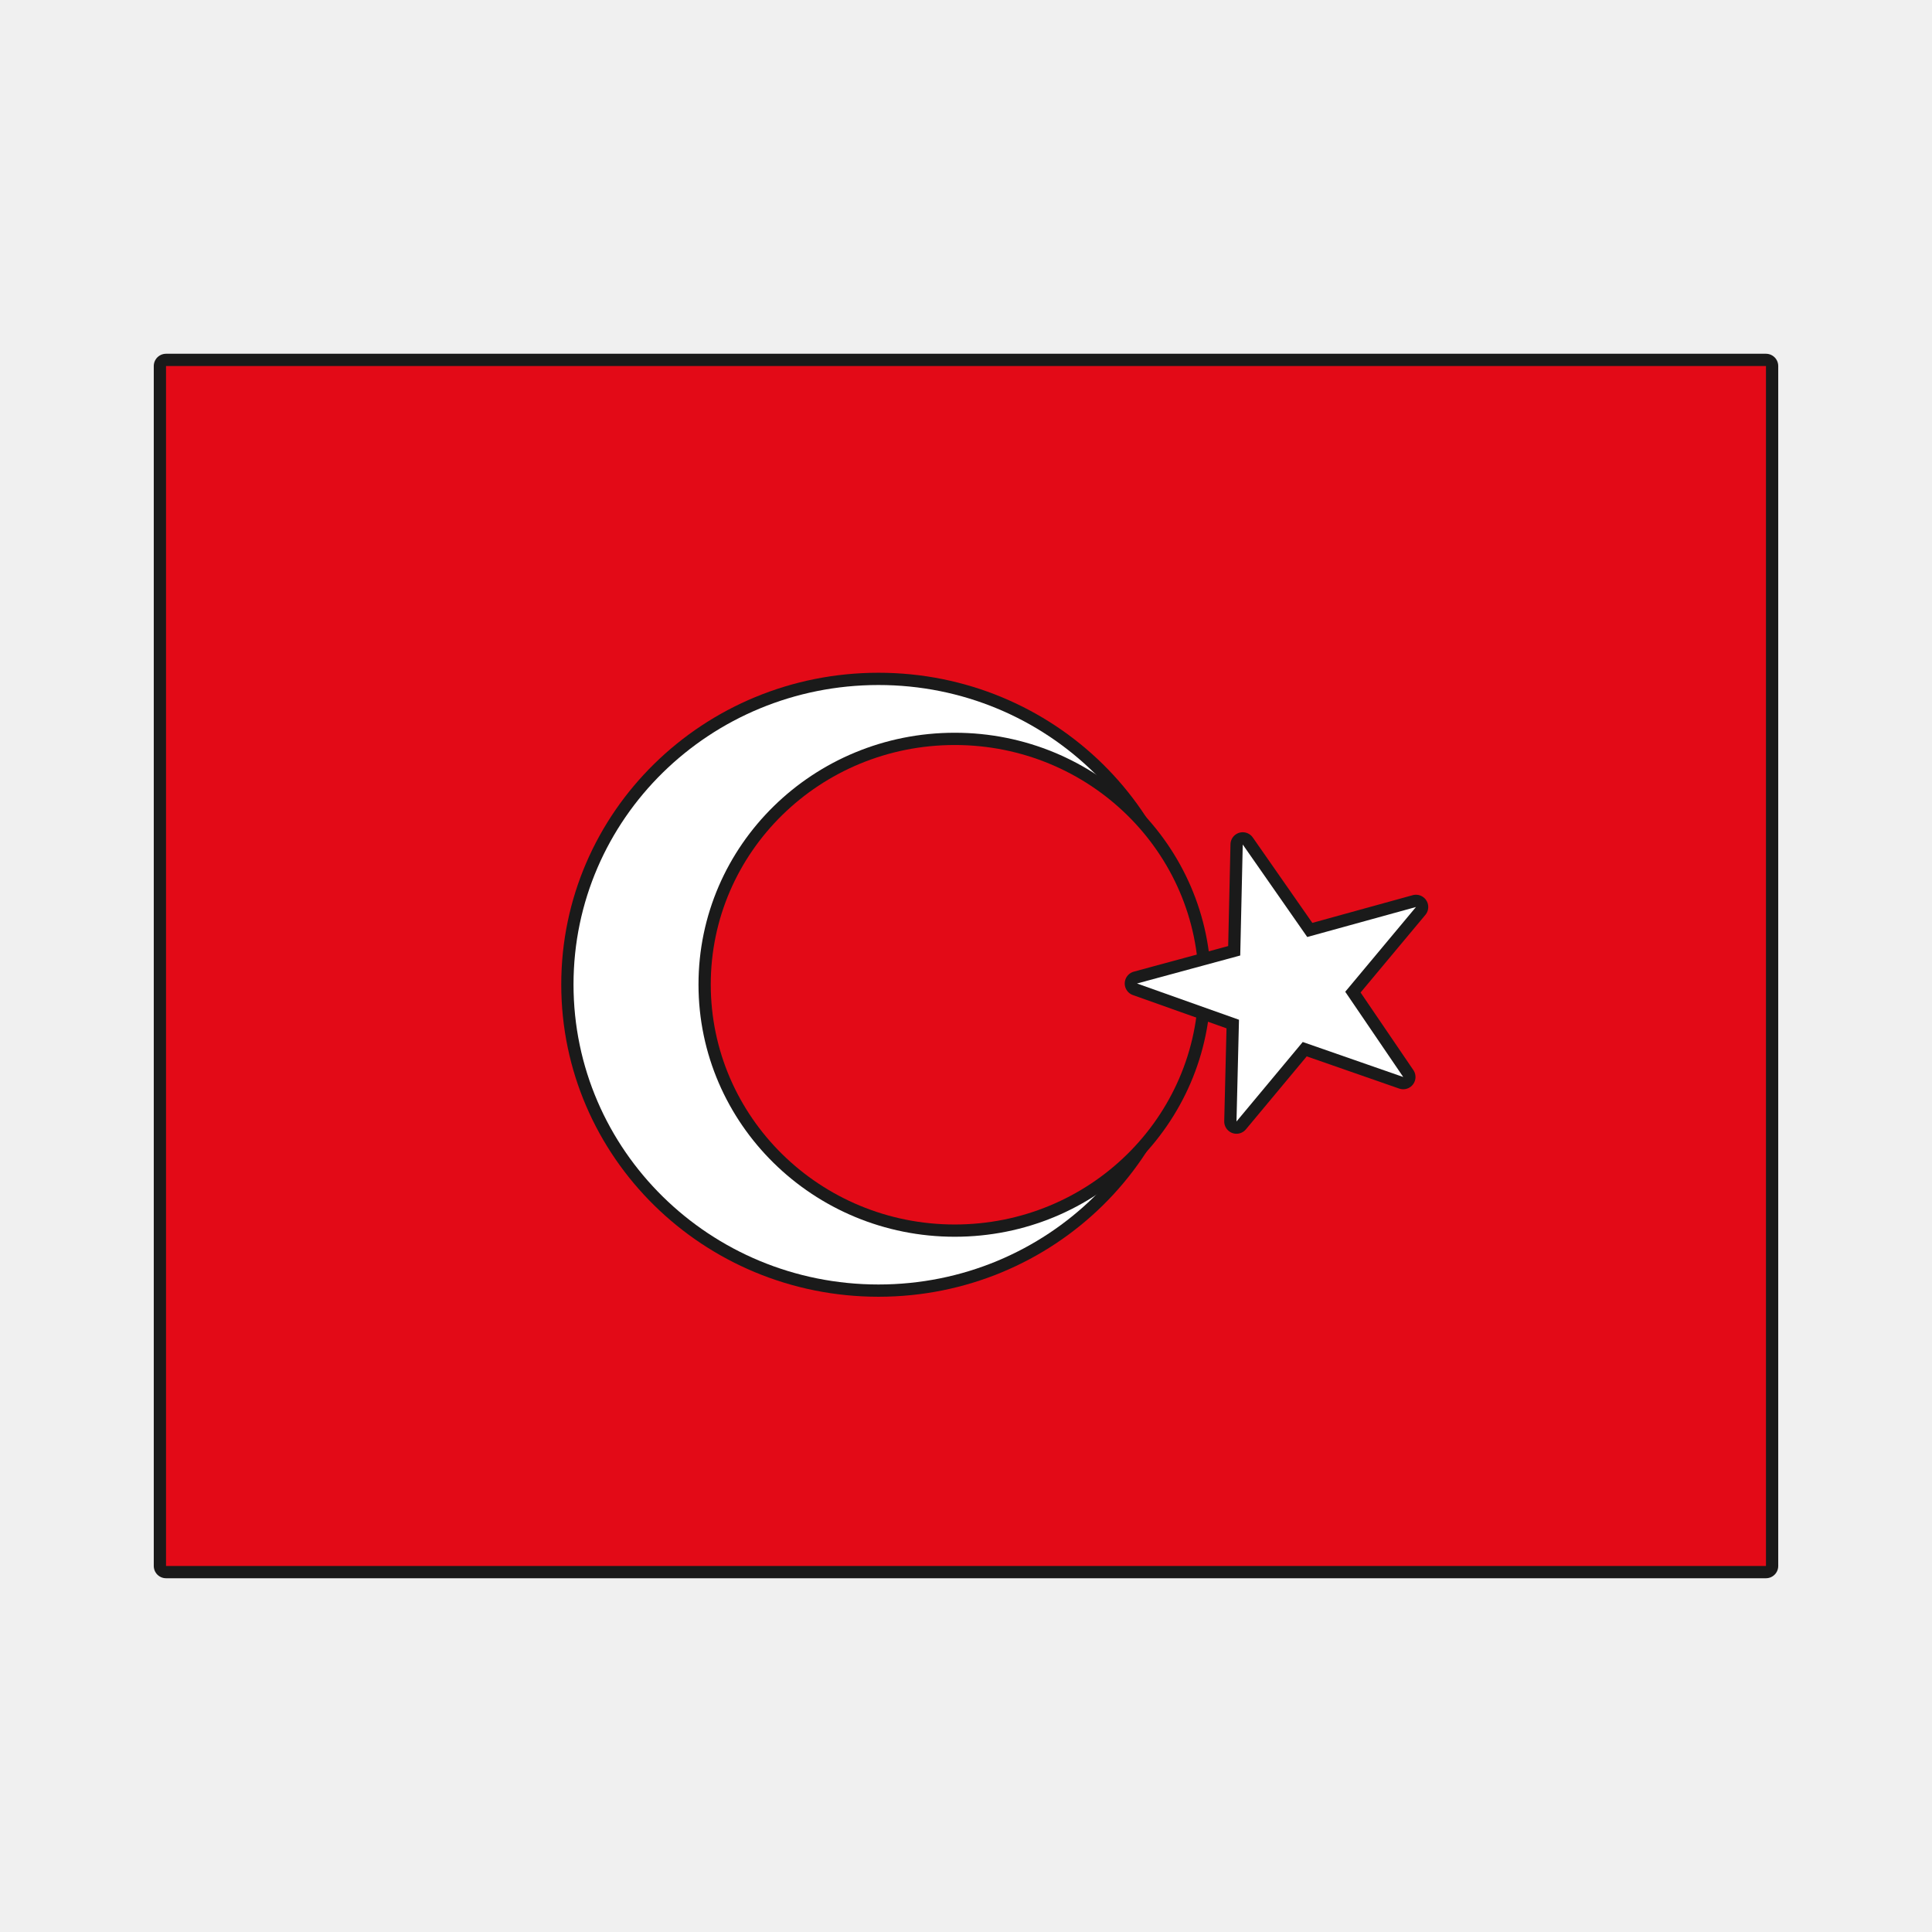
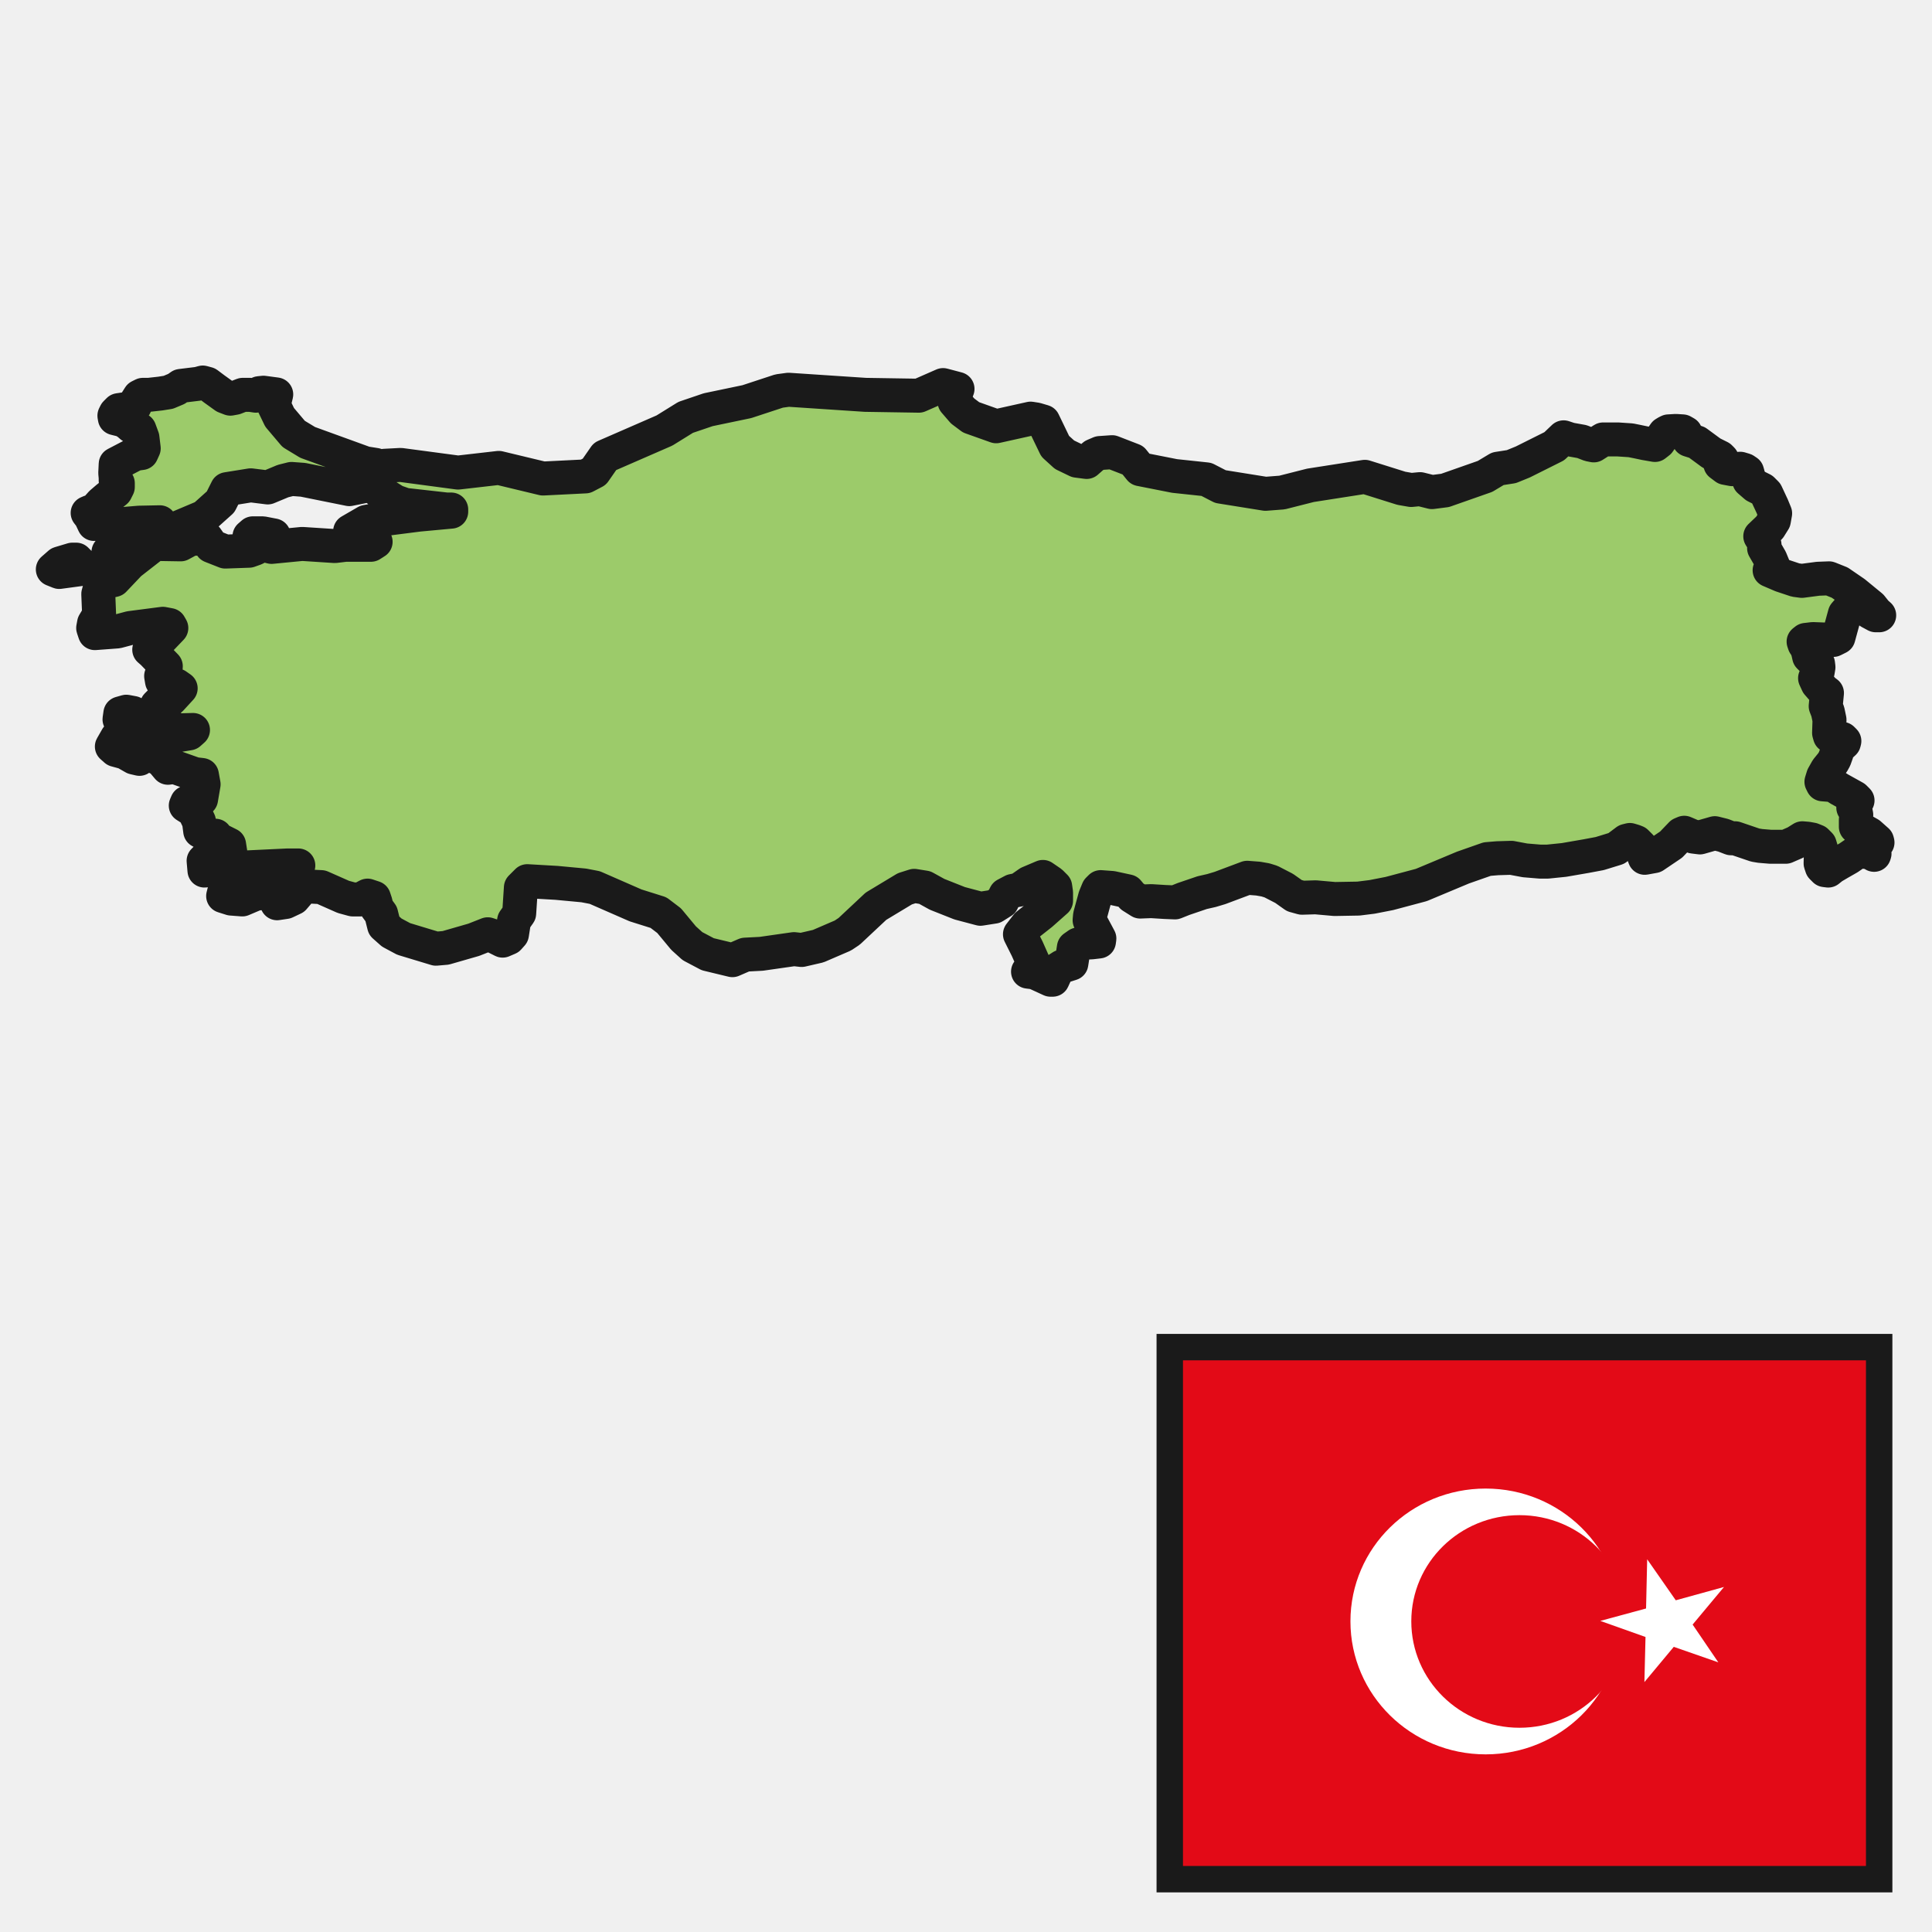
- <svg xmlns="http://www.w3.org/2000/svg" viewBox="0 0 512 512" data-copyright="© 2026 Sensory App House">
-   <g data-fit="1" transform="translate(44.00 97.00) scale(0.6625)">
+ <svg xmlns="http://www.w3.org/2000/svg" viewBox="0 0 512 512">
+   <g transform="translate(-32.15 -107.65) scale(1.1256)">
+     <path d="M 396.7 198.6 L 398.2 199.1 L 401.0 199.6 L 402.8 200.3 L 403.8 200.5 L 406.0 199.1 L 409.5 199.1 L 412.5 199.3 L 414.0 199.6 L 415.9 200.0 L 418.2 200.4 L 419.1 199.7 L 420.5 197.7 L 421.0 197.4 L 421.4 197.2 L 423.1 197.1 L 424.7 197.2 L 425.4 197.6 L 426.2 199.2 L 428.1 199.8 L 431.5 202.3 L 433.5 203.3 L 434.0 203.8 L 433.4 204.3 L 433.6 204.9 L 434.8 205.8 L 436.4 206.1 L 438.3 206.0 L 439.3 206.3 L 439.9 206.7 L 440.1 207.4 L 440.1 207.8 L 440.4 208.8 L 441.9 210.1 L 443.5 210.9 L 444.4 211.8 L 445.8 214.8 L 446.5 216.5 L 446.2 218.2 L 445.2 219.8 L 443.0 221.9 L 443.5 222.7 L 444.0 223.9 L 443.9 224.7 L 445.4 227.3 L 446.1 229.0 L 445.6 229.3 L 445.2 229.9 L 448.0 231.1 L 451.3 232.2 L 452.8 232.4 L 456.6 231.9 L 459.2 231.8 L 461.7 232.8 L 465.2 235.2 L 469.1 238.4 L 469.9 239.4 L 470.2 239.8 L 471.0 240.5 L 470.2 240.5 L 468.9 239.8 L 465.9 237.9 L 464.2 238.7 L 462.9 240.2 L 461.4 245.7 L 460.2 246.3 L 458.0 246.2 L 455.4 246.1 L 453.7 246.3 L 453.2 246.7 L 453.4 247.3 L 454.0 248.2 L 454.3 249.3 L 454.5 250.2 L 455.4 251.1 L 456.6 251.9 L 456.7 252.7 L 456.5 253.9 L 456.2 254.8 L 455.9 255.3 L 456.5 256.6 L 457.9 258.2 L 458.7 258.8 L 458.4 261.9 L 458.9 263.2 L 459.3 265.1 L 459.2 268.2 L 459.4 268.9 L 459.8 269.2 L 461.1 269.3 L 462.3 269.6 L 462.8 270.1 L 462.7 270.5 L 461.2 271.9 L 461.0 272.9 L 460.5 274.3 L 460.0 275.2 L 458.7 276.8 L 457.8 278.4 L 457.4 279.7 L 457.7 280.3 L 460.2 280.5 L 461.6 281.4 L 465.2 283.4 L 465.9 284.1 L 464.9 285.3 L 464.9 285.8 L 465.4 286.4 L 465.6 287.5 L 465.5 288.7 L 465.5 290.3 L 466.2 290.6 L 468.7 292.0 L 470.5 293.6 L 470.6 294.0 L 469.7 295.2 L 469.9 296.6 L 469.8 296.9 L 469.1 296.4 L 467.7 296.2 L 466.3 296.1 L 465.4 296.5 L 463.8 297.6 L 461.7 298.8 L 460.0 299.8 L 459.0 300.6 L 458.2 300.5 L 457.5 299.8 L 457.2 298.9 L 457.3 295.5 L 457.0 294.5 L 456.2 293.7 L 455.2 293.3 L 454.1 293.1 L 452.9 293.0 L 451.3 294.0 L 449.0 295.0 L 445.4 295.0 L 443.0 294.8 L 441.8 294.6 L 437.1 293.0 L 436.1 293.0 L 434.3 292.3 L 432.3 291.8 L 428.8 292.8 L 427.2 292.6 L 425.1 291.7 L 424.4 292.0 L 422.0 294.5 L 418.0 297.2 L 415.8 297.6 L 414.8 294.9 L 413.8 293.9 L 413.3 293.7 L 412.3 293.4 L 411.5 293.6 L 409.1 295.4 L 405.2 296.6 L 402.0 297.2 L 396.8 298.1 L 392.9 298.5 L 391.2 298.5 L 387.6 298.2 L 384.4 297.6 L 381.1 297.7 L 378.7 297.9 L 373.0 299.9 L 363.2 304.0 L 355.7 306.0 L 351.6 306.8 L 348.4 307.2 L 342.8 307.3 L 338.3 306.9 L 335.1 307.0 L 333.3 306.5 L 330.9 304.8 L 327.8 303.2 L 326.5 302.8 L 324.8 302.5 L 322.2 302.3 L 315.8 304.7 L 313.8 305.3 L 311.6 305.8 L 307.2 307.3 L 305.2 308.1 L 302.8 308.0 L 299.6 307.8 L 297.0 307.9 L 295.1 306.7 L 294.1 305.5 L 290.4 304.7 L 287.7 304.5 L 287.1 305.1 L 286.4 306.8 L 285.2 311.2 L 285.1 312.3 L 287.4 316.6 L 287.3 317.3 L 285.6 317.5 L 283.7 317.6 L 282.4 318.0 L 281.4 318.7 L 280.8 322.5 L 278.6 323.2 L 277.5 323.9 L 276.4 326.3 L 275.9 326.3 L 272.2 324.6 L 270.6 324.4 L 272.0 322.6 L 270.4 319.0 L 268.7 315.6 L 270.4 313.4 L 273.7 310.8 L 277.2 307.7 L 277.2 305.8 L 277.0 304.4 L 276.0 303.4 L 274.1 302.1 L 270.8 303.5 L 268.5 305.1 L 267.0 305.4 L 265.3 306.3 L 264.5 307.9 L 262.6 309.1 L 259.4 309.6 L 254.5 308.3 L 249.2 306.2 L 246.3 304.6 L 243.8 304.2 L 241.6 304.9 L 234.8 309.0 L 228.5 314.9 L 227.0 315.9 L 221.2 318.4 L 217.3 319.3 L 215.5 319.1 L 207.8 320.2 L 204.0 320.4 L 201.0 321.7 L 195.2 320.3 L 191.6 318.4 L 189.5 316.5 L 186.1 312.4 L 183.6 310.5 L 178.2 308.8 L 168.6 304.6 L 166.0 304.1 L 159.6 303.5 L 152.7 303.1 L 151.2 304.6 L 150.8 310.7 L 149.6 312.4 L 149.1 315.6 L 148.3 316.5 L 146.9 317.1 L 144.9 316.1 L 143.4 315.6 L 140.1 316.9 L 133.5 318.8 L 131.2 319.0 L 123.6 316.7 L 120.8 315.2 L 119.0 313.6 L 118.3 310.8 L 117.2 309.3 L 117.0 308.2 L 116.6 307.0 L 115.1 306.5 L 113.4 307.4 L 111.6 307.4 L 109.4 306.8 L 104.2 304.5 L 100.1 304.3 L 97.7 307.1 L 95.8 308.0 L 93.8 308.3 L 93.6 307.5 L 95.2 305.7 L 88.9 306.0 L 85.6 307.4 L 83.0 307.2 L 81.1 306.6 L 81.3 305.8 L 83.3 305.5 L 85.0 304.9 L 91.8 304.4 L 93.4 303.9 L 95.1 301.9 L 98.4 300.2 L 98.8 299.4 L 96.3 299.4 L 85.8 299.9 L 78.6 299.7 L 77.8 300.5 L 76.7 300.6 L 76.5 298.3 L 77.6 297.2 L 79.1 297.3 L 82.8 296.4 L 82.5 294.5 L 79.9 293.2 L 79.3 292.4 L 77.3 292.2 L 75.7 291.3 L 75.4 289.0 L 74.2 286.5 L 72.3 285.3 L 72.6 284.6 L 75.9 283.8 L 76.5 280.3 L 76.1 278.1 L 74.4 277.9 L 69.6 276.2 L 68.1 276.4 L 66.5 274.5 L 63.7 273.2 L 62.3 273.6 L 61.4 274.3 L 60.1 274.0 L 58.0 272.8 L 55.8 272.2 L 54.9 271.4 L 56.1 269.3 L 57.7 269.4 L 58.0 267.7 L 56.7 265.0 L 56.9 263.6 L 58.3 263.2 L 59.9 263.5 L 61.6 265.1 L 62.1 266.7 L 61.7 268.2 L 62.8 269.7 L 63.5 270.1 L 64.0 268.5 L 64.7 268.2 L 65.7 268.9 L 67.7 269.2 L 73.1 268.3 L 74.0 267.5 L 70.1 267.6 L 68.8 266.8 L 67.2 265.1 L 66.3 263.5 L 66.0 262.8 L 65.5 261.7 L 66.1 261.1 L 68.8 260.2 L 71.1 257.7 L 70.1 257.0 L 69.0 256.6 L 67.8 256.9 L 66.7 256.0 L 66.5 254.8 L 67.5 253.9 L 67.6 252.5 L 64.5 249.3 L 63.7 248.6 L 64.3 247.5 L 66.7 245.8 L 68.9 243.5 L 68.5 242.8 L 66.9 242.5 L 59.2 243.5 L 56.2 244.3 L 50.9 244.7 L 50.5 243.5 L 50.7 242.4 L 51.9 240.4 L 51.7 235.5 L 52.4 232.9 L 55.4 232.2 L 59.1 228.3 L 65.0 223.7 L 71.1 223.8 L 73.5 222.5 L 77.2 222.4 L 77.9 223.4 L 78.3 224.2 L 81.6 225.5 L 87.2 225.3 L 88.6 224.8 L 89.9 224.1 L 87.3 221.9 L 88.1 221.2 L 90.4 221.2 L 93.0 221.7 L 93.2 222.2 L 92.5 222.9 L 91.7 224.2 L 92.5 224.4 L 99.7 223.7 L 107.4 224.2 L 109.9 223.9 L 115.9 223.9 L 117.0 223.2 L 115.2 222.2 L 113.4 221.9 L 112.2 221.4 L 111.0 220.7 L 114.8 218.5 L 117.0 218.1 L 127.2 216.8 L 134.8 216.1 L 134.8 215.6 L 133.7 215.6 L 123.9 214.5 L 121.6 213.7 L 118.3 211.6 L 117.6 211.1 L 116.8 210.1 L 117.3 207.9 L 117.9 206.3 L 119.1 205.3 L 122.9 205.1 L 136.4 206.9 L 146.0 205.8 L 156.4 208.3 L 166.4 207.8 L 168.5 206.7 L 171.0 203.1 L 185.0 197.0 L 190.0 193.9 L 195.3 192.1 L 204.4 190.2 L 212.0 187.7 L 214.2 187.4 L 232.3 188.6 L 244.9 188.8 L 250.6 186.3 L 254.0 187.2 L 253.7 188.0 L 253.0 188.8 L 253.3 190.2 L 255.2 192.4 L 257.2 193.9 L 263.1 196.0 L 271.2 194.2 L 272.5 194.4 L 274.2 194.9 L 277.0 200.7 L 279.2 202.7 L 282.1 204.1 L 284.4 204.4 L 286.1 202.9 L 287.5 202.3 L 290.4 202.1 L 295.3 204.0 L 297.0 206.1 L 305.1 207.7 L 312.6 208.5 L 315.9 210.2 L 326.5 211.9 L 330.4 211.6 L 337.1 209.9 L 349.9 207.9 L 358.5 210.6 L 360.8 211.0 L 362.9 210.8 L 365.7 211.5 L 368.8 211.1 L 378.2 207.8 L 381.2 206.0 L 384.4 205.5 L 387.1 204.4 L 394.5 200.7 L 396.7 198.6 Z M 93.6 188.5 L 93.0 191.0 L 94.4 193.9 L 97.7 197.8 L 101.0 199.8 L 114.5 204.7 L 117.0 205.1 L 116.5 207.1 L 115.7 208.9 L 114.8 210.0 L 110.8 210.8 L 99.9 208.6 L 97.2 208.4 L 95.2 208.9 L 91.6 210.4 L 87.6 209.9 L 82.0 210.8 L 80.5 213.8 L 76.6 217.3 L 70.2 220.0 L 65.7 221.5 L 58.9 226.8 L 55.8 229.9 L 54.5 230.5 L 52.9 231.0 L 53.4 229.5 L 54.2 228.1 L 54.1 227.1 L 54.1 225.6 L 56.3 223.9 L 58.4 222.7 L 64.6 220.5 L 66.2 218.6 L 61.3 218.7 L 56.5 219.1 L 53.4 218.8 L 50.7 219.0 L 49.9 217.3 L 49.2 216.4 L 49.9 216.1 L 50.8 215.9 L 52.4 214.1 L 53.8 212.9 L 55.8 211.3 L 56.3 210.3 L 56.3 209.4 L 55.8 208.8 L 55.8 208.1 L 55.7 207.0 L 55.8 204.9 L 60.4 202.5 L 61.9 202.3 L 62.4 201.2 L 62.1 198.7 L 61.4 196.8 L 60.6 196.6 L 59.5 196.0 L 58.7 195.3 L 57.6 194.6 L 55.6 194.1 L 55.5 193.5 L 55.8 192.9 L 56.5 192.2 L 59.9 191.7 L 60.3 191.2 L 60.7 190.1 L 61.4 189.0 L 62.2 188.6 L 63.6 188.6 L 66.3 188.3 L 68.2 188.0 L 70.1 187.2 L 71.1 186.5 L 75.2 186.0 L 76.3 185.7 L 77.4 186.0 L 79.0 187.2 L 81.5 189.0 L 82.8 189.5 L 83.9 189.3 L 85.7 188.6 L 87.5 188.6 L 88.8 188.8 L 89.6 188.2 L 90.6 188.1 L 93.6 188.5 Z M 47.7 229.6 L 42.5 230.3 L 41.0 229.7 L 42.6 228.3 L 45.6 227.4 L 46.5 227.4 L 47.8 228.7 L 47.7 229.6 Z" fill="#9ccb6a" stroke="#1a1a1a" stroke-width="8" stroke-linejoin="round" fill-rule="evenodd" />
+   </g>
+   <rect x="310" y="357" width="188" height="141" fill="#ffffff" />
+   <g transform="translate(310 357) scale(0.29375)">
    <g fill-rule="evenodd">
-       <path fill="#e30a17" d="M0 0h640v480H0z" stroke="#1a1a1a" stroke-width="9.81" stroke-linejoin="round" stroke-linecap="round" paint-order="stroke fill" />
-       <path fill="#fff" d="M407 247.5c0 66.2-54.6 119.9-122 119.9s-122-53.7-122-120 54.6-119.8 122-119.8 122 53.7 122 119.9" stroke="#1a1a1a" stroke-width="9.81" stroke-linejoin="round" stroke-linecap="round" paint-order="stroke fill" />
-       <path fill="#e30a17" d="M413 247.5c0 53-43.6 95.9-97.5 95.9s-97.6-43-97.6-96 43.7-95.8 97.6-95.8 97.6 42.9 97.6 95.9z" stroke="#1a1a1a" stroke-width="9.81" stroke-linejoin="round" stroke-linecap="round" paint-order="stroke fill" />
-       <path fill="#fff" d="m430.7 191.5-1 44.3-41.3 11.2 40.8 14.5-1 40.7 26.5-31.8 40.2 14-23.2-34.1 28.3-33.9-43.5 12-25.8-37z" stroke="#1a1a1a" stroke-width="9.81" stroke-linejoin="round" stroke-linecap="round" paint-order="stroke fill" />
+       <path fill="#e30a17" d="M0 0h640v480H0z" />
+       <path fill="#fff" d="M407 247.5c0 66.2-54.6 119.9-122 119.9s-122-53.7-122-120 54.6-119.8 122-119.8 122 53.7 122 119.9" />
+       <path fill="#e30a17" d="M413 247.5c0 53-43.6 95.9-97.5 95.9s-97.6-43-97.6-96 43.7-95.8 97.6-95.8 97.6 42.9 97.6 95.9z" />
+       <path fill="#fff" d="m430.7 191.5-1 44.3-41.3 11.2 40.8 14.5-1 40.7 26.5-31.8 40.2 14-23.2-34.1 28.3-33.9-43.5 12-25.8-37z" />
    </g>
+     <rect x="1" y="1" width="638" height="478" fill="none" stroke="#000000" stroke-width="2" />
  </g>
+   <rect x="310" y="357" width="188" height="141" fill="none" stroke="#1a1a1a" stroke-width="7" />
</svg>
